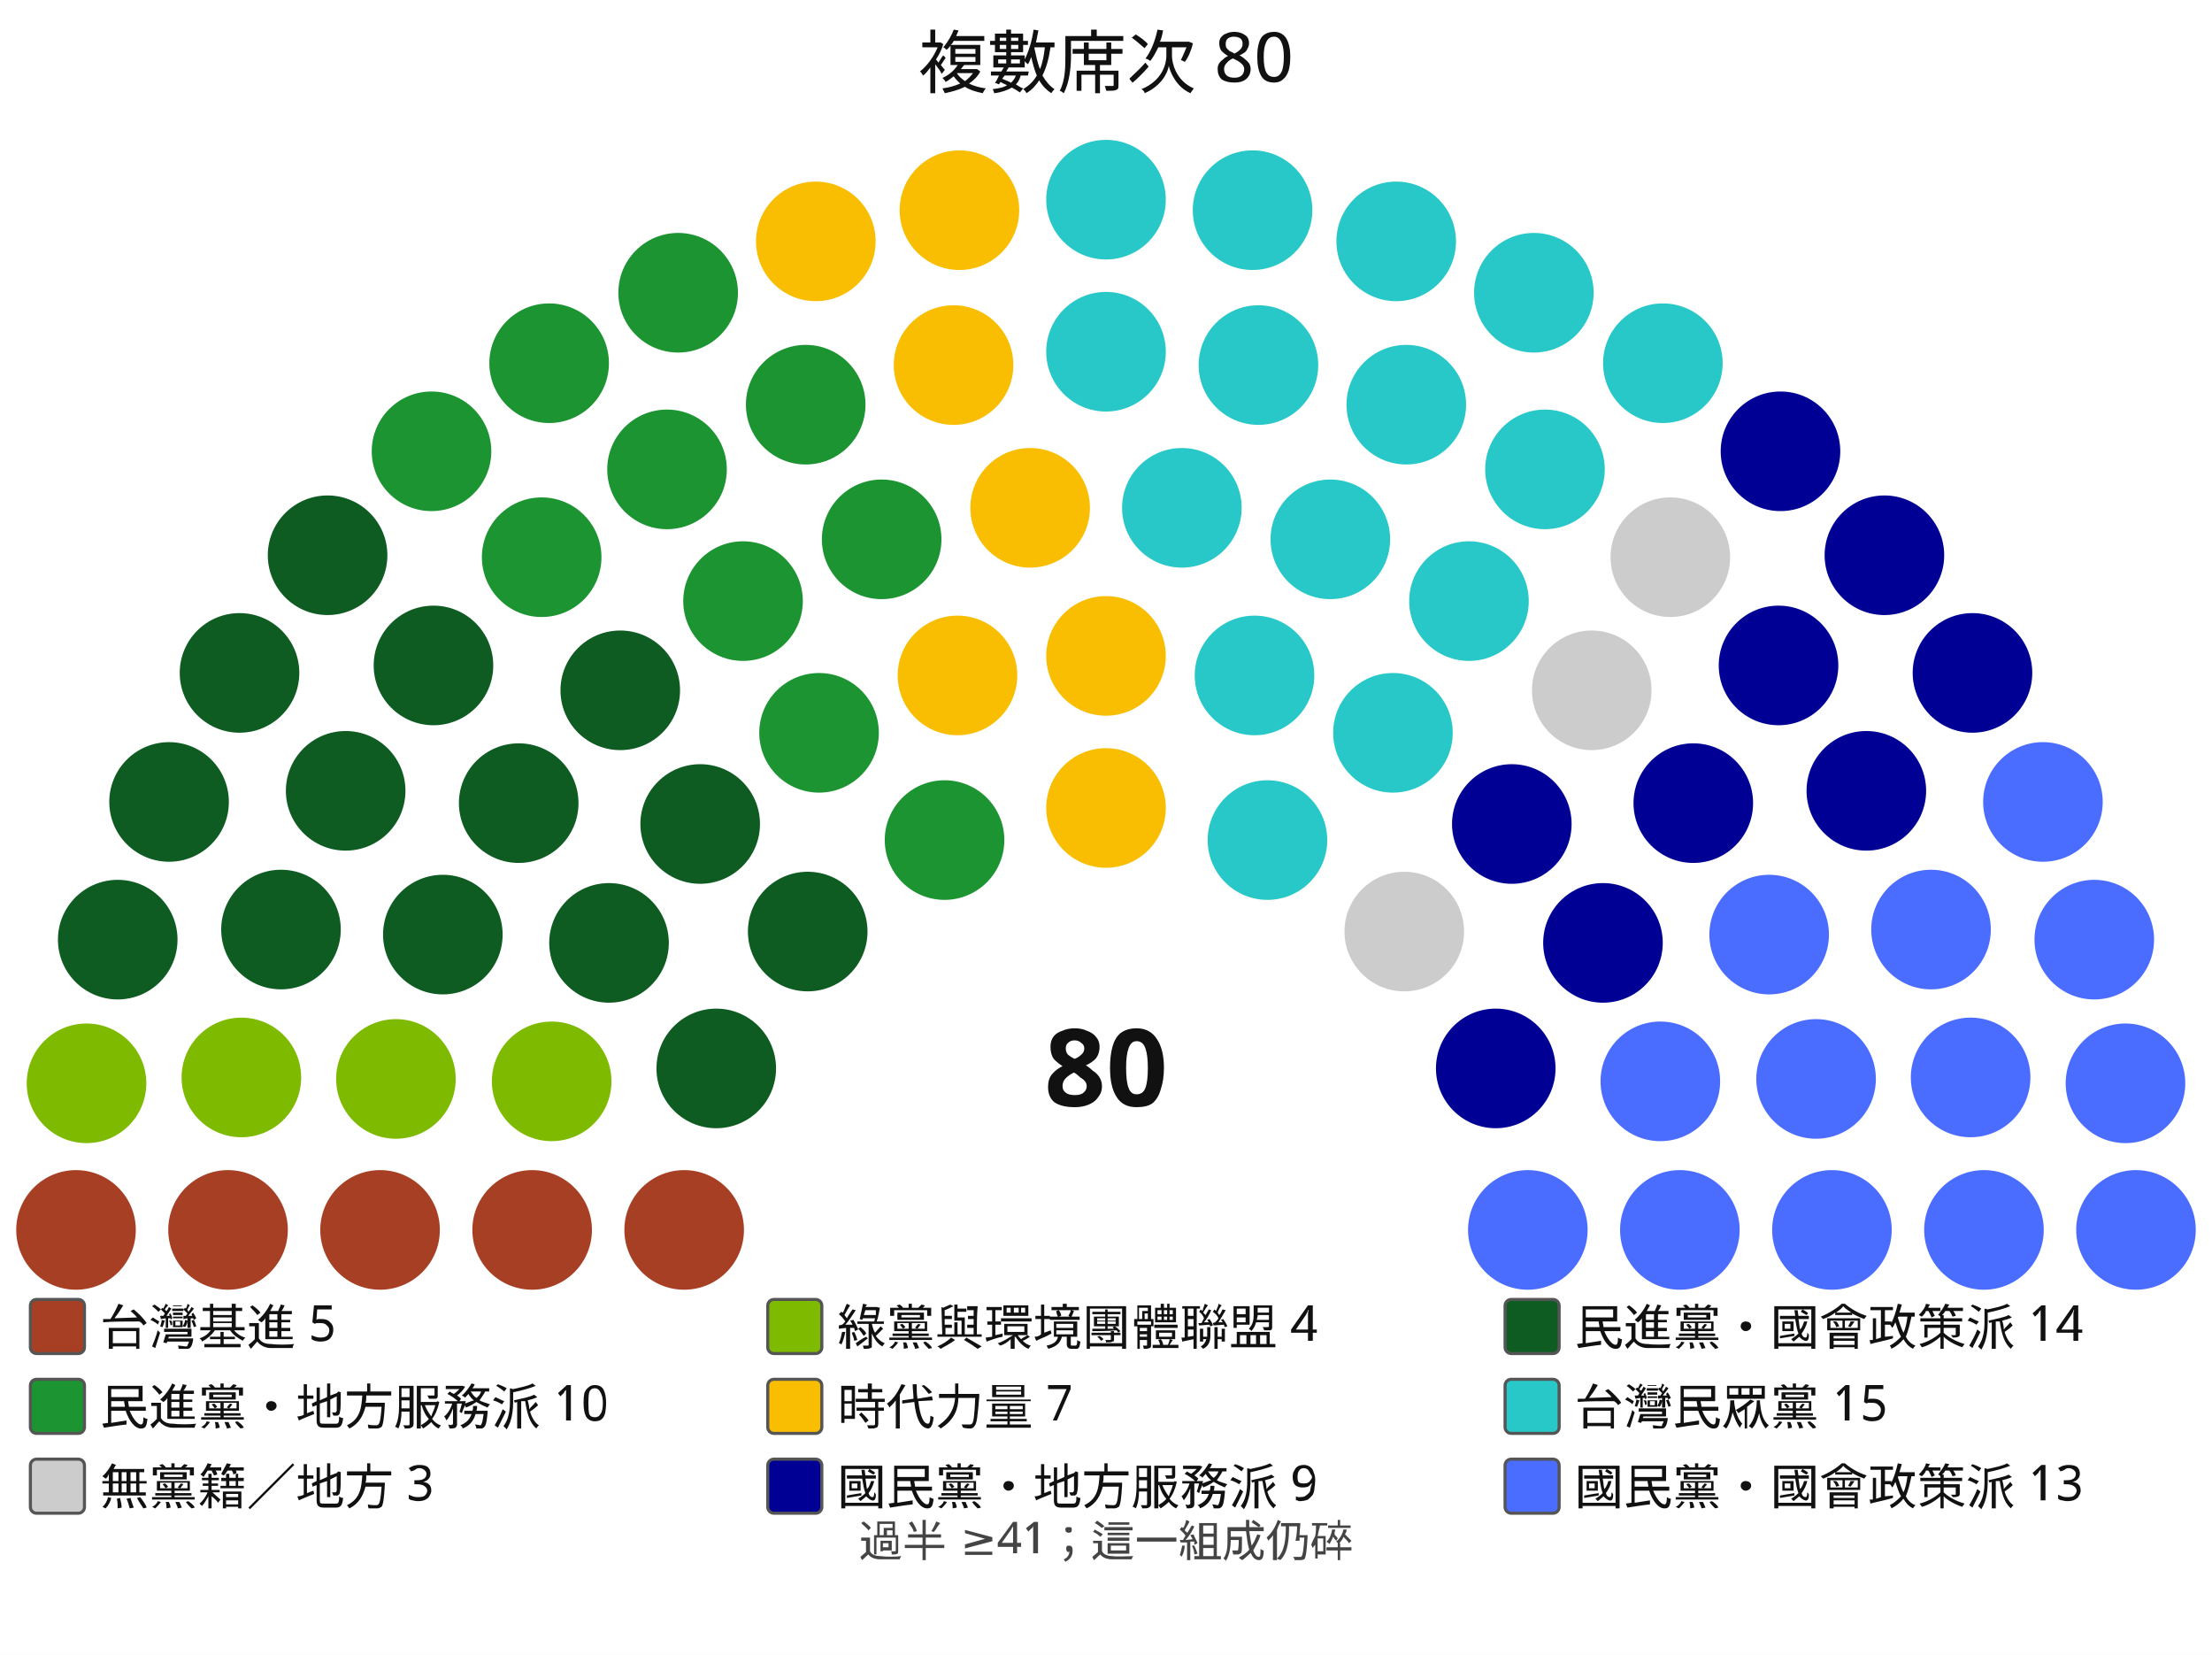
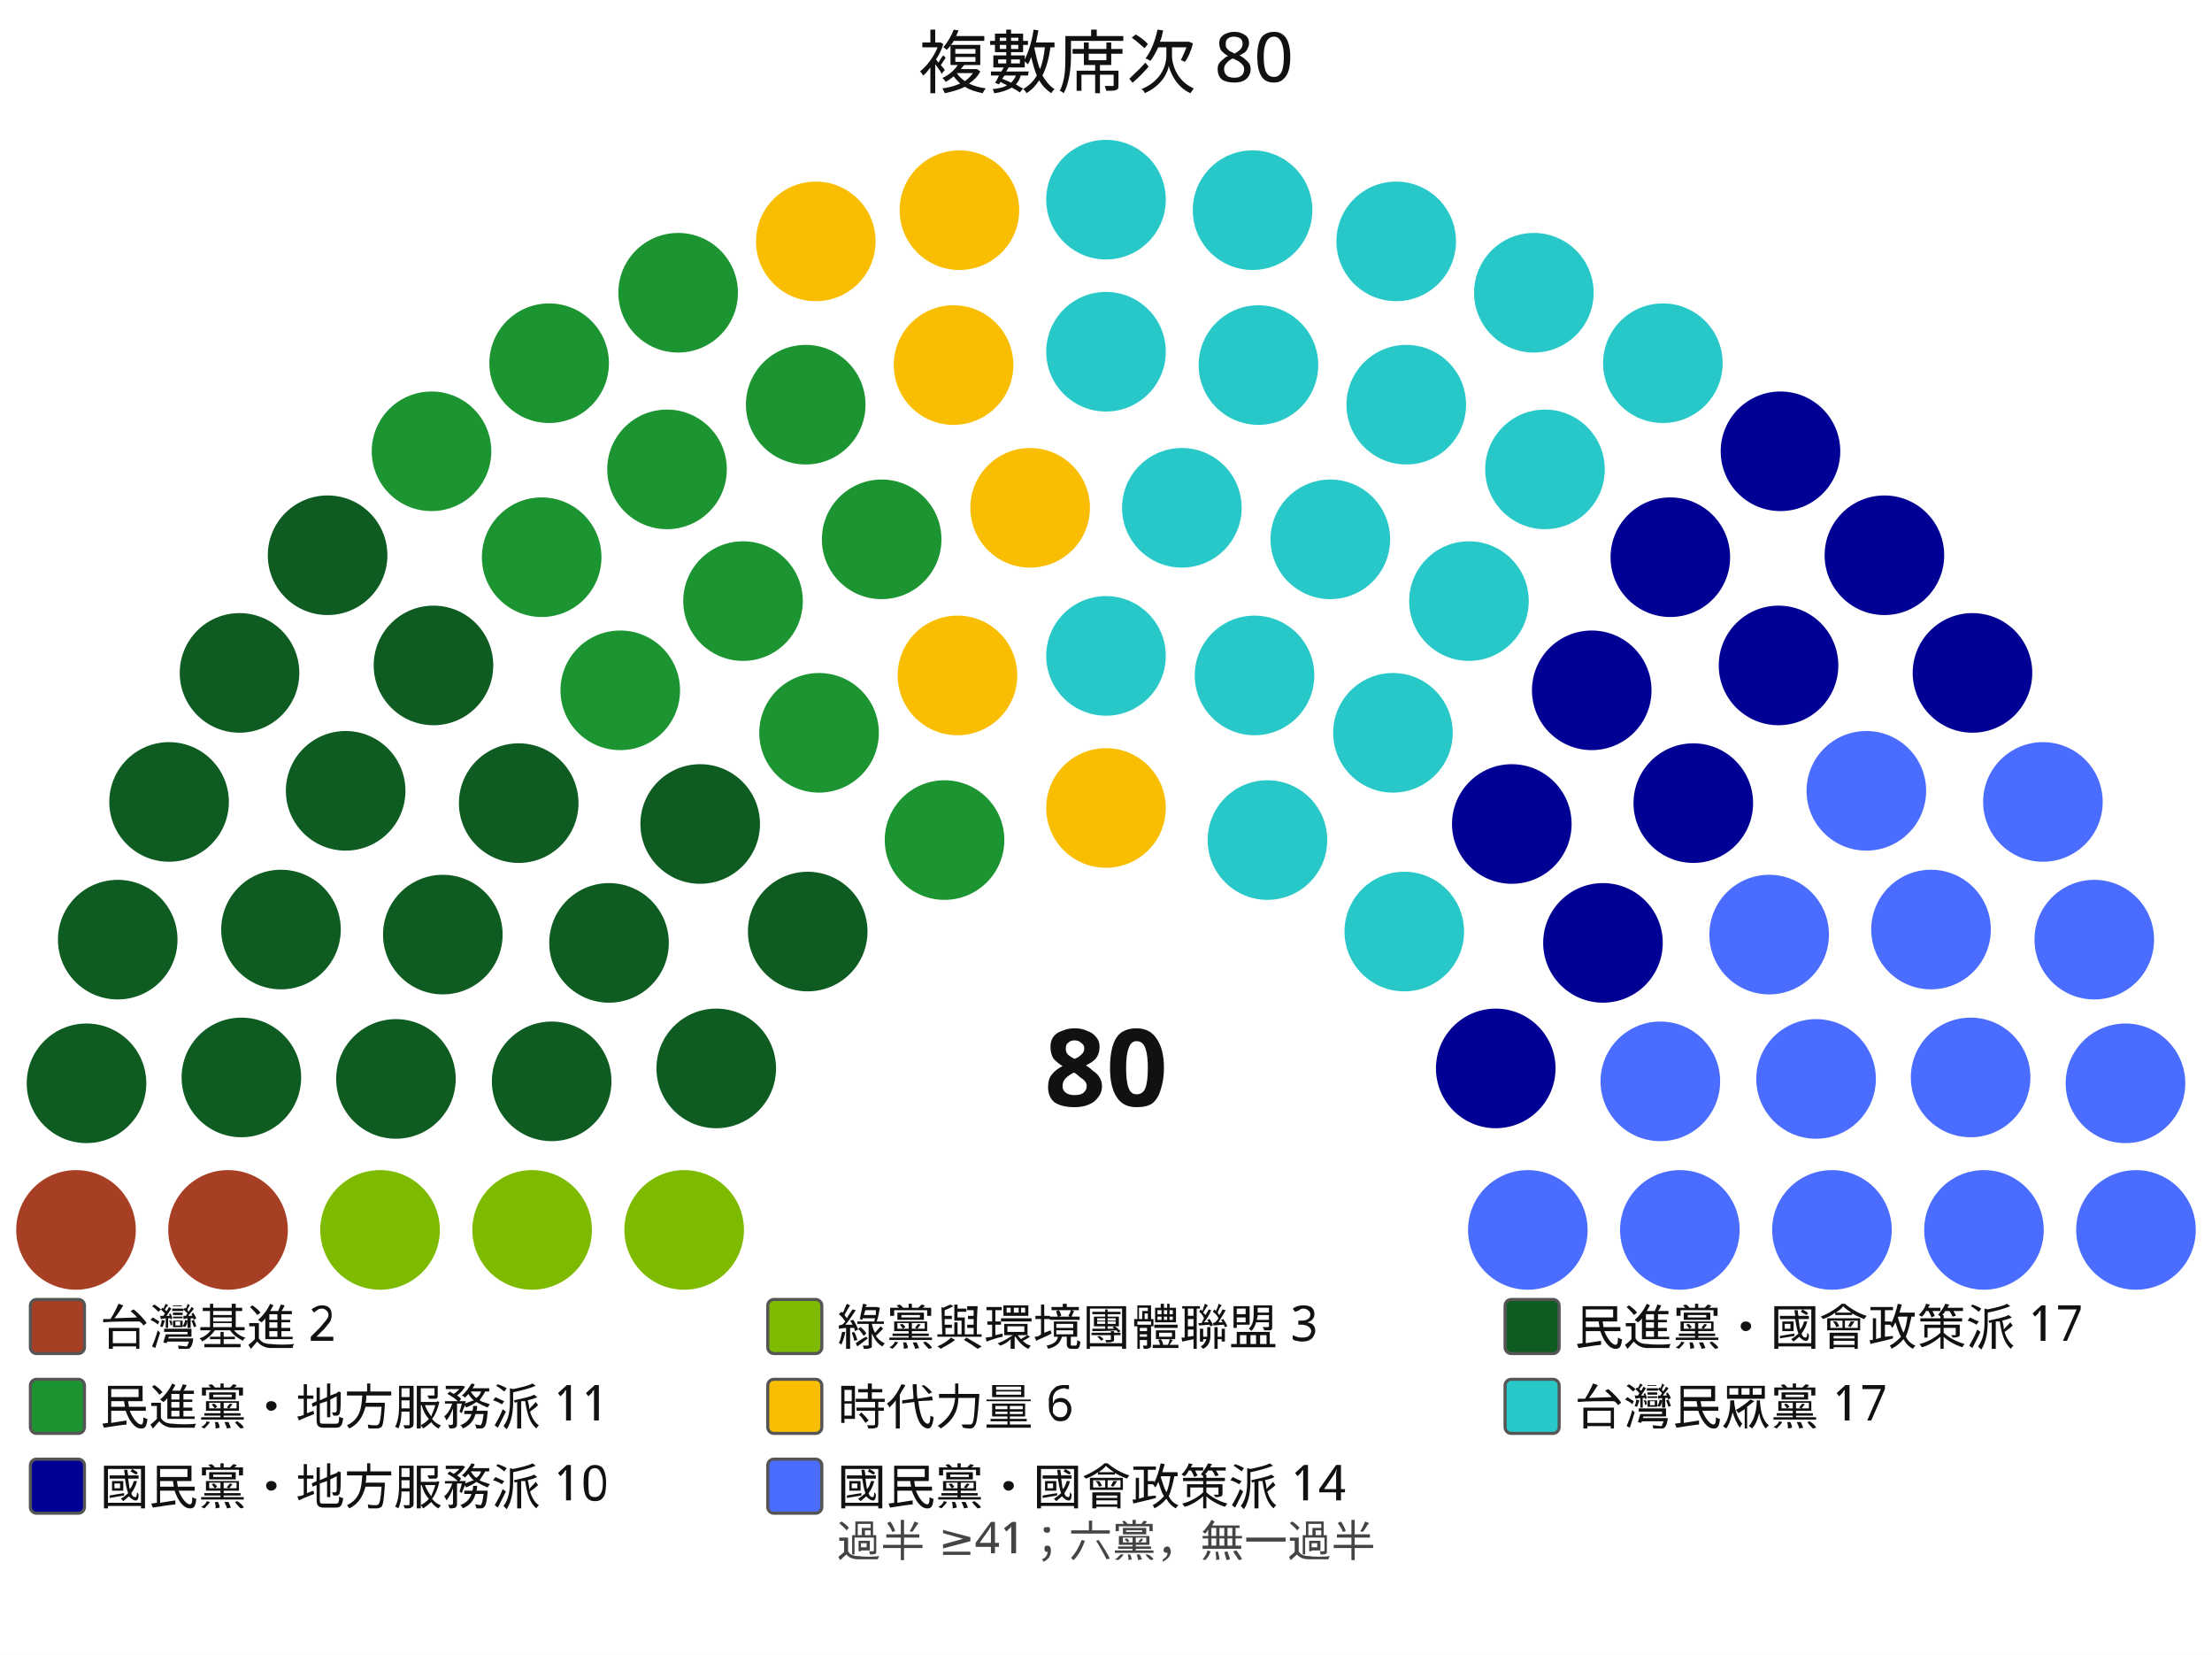
<svg xmlns="http://www.w3.org/2000/svg" viewBox="-21.476 -23.876 42.952 32.126" role="img" aria-label="複數席次 80">
  <rect x="-21.476" y="-23.876" width="42.952" height="32.126" fill="#ffffff" />
  <text x="0" y="-22.176" text-anchor="middle" font-family="Noto Sans, DejaVu Sans, sans-serif" font-size="1.35" fill="#111">複數席次 80</text>
  <circle cx="-20" cy="-0" r="1.181" fill="#A73F24" stroke="#ffffff" stroke-width="0.04" />
-   <circle cx="-19.796" cy="-2.846" r="1.181" fill="#7DBA00" stroke="#ffffff" stroke-width="0.04" />
+   <circle cx="-19.796" cy="-2.846" r="1.181" fill="#0E5C22" stroke="#ffffff" stroke-width="0.04" />
  <circle cx="-19.19" cy="-5.635" r="1.181" fill="#0E5C22" stroke="#ffffff" stroke-width="0.04" />
  <circle cx="-18.193" cy="-8.308" r="1.181" fill="#0E5C22" stroke="#ffffff" stroke-width="0.04" />
  <circle cx="-16.825" cy="-10.813" r="1.181" fill="#0E5C22" stroke="#ffffff" stroke-width="0.04" />
  <circle cx="-15.115" cy="-13.097" r="1.181" fill="#0E5C22" stroke="#ffffff" stroke-width="0.04" />
  <circle cx="-13.097" cy="-15.115" r="1.181" fill="#1B9431" stroke="#ffffff" stroke-width="0.04" />
  <circle cx="-10.813" cy="-16.825" r="1.181" fill="#1B9431" stroke="#ffffff" stroke-width="0.04" />
  <circle cx="-8.308" cy="-18.193" r="1.181" fill="#1B9431" stroke="#ffffff" stroke-width="0.04" />
  <circle cx="-5.635" cy="-19.19" r="1.181" fill="#F9BE01" stroke="#ffffff" stroke-width="0.04" />
  <circle cx="-2.846" cy="-19.796" r="1.181" fill="#F9BE01" stroke="#ffffff" stroke-width="0.04" />
  <circle cx="0" cy="-20" r="1.181" fill="#28C8C8" stroke="#ffffff" stroke-width="0.04" />
  <circle cx="2.846" cy="-19.796" r="1.181" fill="#28C8C8" stroke="#ffffff" stroke-width="0.04" />
  <circle cx="5.635" cy="-19.19" r="1.181" fill="#28C8C8" stroke="#ffffff" stroke-width="0.04" />
  <circle cx="8.308" cy="-18.193" r="1.181" fill="#28C8C8" stroke="#ffffff" stroke-width="0.04" />
  <circle cx="10.813" cy="-16.825" r="1.181" fill="#28C8C8" stroke="#ffffff" stroke-width="0.04" />
  <circle cx="13.097" cy="-15.115" r="1.181" fill="#000095" stroke="#ffffff" stroke-width="0.04" />
  <circle cx="15.115" cy="-13.097" r="1.181" fill="#000095" stroke="#ffffff" stroke-width="0.04" />
  <circle cx="16.825" cy="-10.813" r="1.181" fill="#000095" stroke="#ffffff" stroke-width="0.04" />
  <circle cx="18.193" cy="-8.308" r="1.181" fill="#4A6CFF" stroke="#ffffff" stroke-width="0.04" />
  <circle cx="19.19" cy="-5.635" r="1.181" fill="#4A6CFF" stroke="#ffffff" stroke-width="0.04" />
  <circle cx="19.796" cy="-2.846" r="1.181" fill="#4A6CFF" stroke="#ffffff" stroke-width="0.04" />
  <circle cx="20" cy="0" r="1.181" fill="#4A6CFF" stroke="#ffffff" stroke-width="0.04" />
  <circle cx="-17.048" cy="-0" r="1.181" fill="#A73F24" stroke="#ffffff" stroke-width="0.04" />
-   <circle cx="-16.789" cy="-2.96" r="1.181" fill="#7DBA00" stroke="#ffffff" stroke-width="0.04" />
+   <circle cx="-16.789" cy="-2.96" r="1.181" fill="#0E5C22" stroke="#ffffff" stroke-width="0.04" />
  <circle cx="-16.02" cy="-5.831" r="1.181" fill="#0E5C22" stroke="#ffffff" stroke-width="0.04" />
  <circle cx="-14.764" cy="-8.524" r="1.181" fill="#0E5C22" stroke="#ffffff" stroke-width="0.04" />
  <circle cx="-13.059" cy="-10.958" r="1.181" fill="#0E5C22" stroke="#ffffff" stroke-width="0.04" />
  <circle cx="-10.958" cy="-13.059" r="1.181" fill="#1B9431" stroke="#ffffff" stroke-width="0.04" />
  <circle cx="-8.524" cy="-14.764" r="1.181" fill="#1B9431" stroke="#ffffff" stroke-width="0.04" />
  <circle cx="-5.831" cy="-16.02" r="1.181" fill="#1B9431" stroke="#ffffff" stroke-width="0.04" />
  <circle cx="-2.96" cy="-16.789" r="1.181" fill="#F9BE01" stroke="#ffffff" stroke-width="0.04" />
  <circle cx="0" cy="-17.048" r="1.181" fill="#28C8C8" stroke="#ffffff" stroke-width="0.04" />
  <circle cx="2.96" cy="-16.789" r="1.181" fill="#28C8C8" stroke="#ffffff" stroke-width="0.04" />
  <circle cx="5.831" cy="-16.02" r="1.181" fill="#28C8C8" stroke="#ffffff" stroke-width="0.04" />
  <circle cx="8.524" cy="-14.764" r="1.181" fill="#28C8C8" stroke="#ffffff" stroke-width="0.04" />
-   <circle cx="10.958" cy="-13.059" r="1.181" fill="#CCCCCC" stroke="#ffffff" stroke-width="0.04" />
+   <circle cx="10.958" cy="-13.059" r="1.181" fill="#000095" stroke="#ffffff" stroke-width="0.04" />
  <circle cx="13.059" cy="-10.958" r="1.181" fill="#000095" stroke="#ffffff" stroke-width="0.04" />
-   <circle cx="14.764" cy="-8.524" r="1.181" fill="#000095" stroke="#ffffff" stroke-width="0.04" />
+   <circle cx="14.764" cy="-8.524" r="1.181" fill="#4A6CFF" stroke="#ffffff" stroke-width="0.04" />
  <circle cx="16.02" cy="-5.831" r="1.181" fill="#4A6CFF" stroke="#ffffff" stroke-width="0.04" />
  <circle cx="16.789" cy="-2.96" r="1.181" fill="#4A6CFF" stroke="#ffffff" stroke-width="0.04" />
  <circle cx="17.048" cy="0" r="1.181" fill="#4A6CFF" stroke="#ffffff" stroke-width="0.04" />
-   <circle cx="-14.096" cy="-0" r="1.181" fill="#A73F24" stroke="#ffffff" stroke-width="0.04" />
-   <circle cx="-13.788" cy="-2.931" r="1.181" fill="#7DBA00" stroke="#ffffff" stroke-width="0.04" />
+   <circle cx="-14.096" cy="-0" r="1.181" fill="#7DBA00" stroke="#ffffff" stroke-width="0.04" />
+   <circle cx="-13.788" cy="-2.931" r="1.181" fill="#0E5C22" stroke="#ffffff" stroke-width="0.04" />
  <circle cx="-12.877" cy="-5.733" r="1.181" fill="#0E5C22" stroke="#ffffff" stroke-width="0.04" />
  <circle cx="-11.404" cy="-8.285" r="1.181" fill="#0E5C22" stroke="#ffffff" stroke-width="0.04" />
-   <circle cx="-9.432" cy="-10.475" r="1.181" fill="#0E5C22" stroke="#ffffff" stroke-width="0.04" />
+   <circle cx="-9.432" cy="-10.475" r="1.181" fill="#1B9431" stroke="#ffffff" stroke-width="0.04" />
  <circle cx="-7.048" cy="-12.207" r="1.181" fill="#1B9431" stroke="#ffffff" stroke-width="0.04" />
  <circle cx="-4.356" cy="-13.406" r="1.181" fill="#1B9431" stroke="#ffffff" stroke-width="0.04" />
  <circle cx="-1.473" cy="-14.018" r="1.181" fill="#F9BE01" stroke="#ffffff" stroke-width="0.04" />
  <circle cx="1.473" cy="-14.018" r="1.181" fill="#28C8C8" stroke="#ffffff" stroke-width="0.04" />
  <circle cx="4.356" cy="-13.406" r="1.181" fill="#28C8C8" stroke="#ffffff" stroke-width="0.04" />
  <circle cx="7.048" cy="-12.207" r="1.181" fill="#28C8C8" stroke="#ffffff" stroke-width="0.04" />
-   <circle cx="9.432" cy="-10.475" r="1.181" fill="#CCCCCC" stroke="#ffffff" stroke-width="0.04" />
+   <circle cx="9.432" cy="-10.475" r="1.181" fill="#000095" stroke="#ffffff" stroke-width="0.04" />
  <circle cx="11.404" cy="-8.285" r="1.181" fill="#000095" stroke="#ffffff" stroke-width="0.04" />
  <circle cx="12.877" cy="-5.733" r="1.181" fill="#4A6CFF" stroke="#ffffff" stroke-width="0.04" />
  <circle cx="13.788" cy="-2.931" r="1.181" fill="#4A6CFF" stroke="#ffffff" stroke-width="0.04" />
  <circle cx="14.096" cy="0" r="1.181" fill="#4A6CFF" stroke="#ffffff" stroke-width="0.04" />
-   <circle cx="-11.143" cy="-0" r="1.181" fill="#A73F24" stroke="#ffffff" stroke-width="0.04" />
-   <circle cx="-10.764" cy="-2.884" r="1.181" fill="#7DBA00" stroke="#ffffff" stroke-width="0.04" />
+   <circle cx="-11.143" cy="-0" r="1.181" fill="#7DBA00" stroke="#ffffff" stroke-width="0.04" />
+   <circle cx="-10.764" cy="-2.884" r="1.181" fill="#0E5C22" stroke="#ffffff" stroke-width="0.04" />
  <circle cx="-9.65" cy="-5.572" r="1.181" fill="#0E5C22" stroke="#ffffff" stroke-width="0.04" />
  <circle cx="-7.88" cy="-7.88" r="1.181" fill="#0E5C22" stroke="#ffffff" stroke-width="0.04" />
  <circle cx="-5.572" cy="-9.65" r="1.181" fill="#1B9431" stroke="#ffffff" stroke-width="0.04" />
  <circle cx="-2.884" cy="-10.764" r="1.181" fill="#F9BE01" stroke="#ffffff" stroke-width="0.04" />
-   <circle cx="-0" cy="-11.143" r="1.181" fill="#F9BE01" stroke="#ffffff" stroke-width="0.04" />
+   <circle cx="-0" cy="-11.143" r="1.181" fill="#28C8C8" stroke="#ffffff" stroke-width="0.04" />
  <circle cx="2.884" cy="-10.764" r="1.181" fill="#28C8C8" stroke="#ffffff" stroke-width="0.04" />
  <circle cx="5.572" cy="-9.65" r="1.181" fill="#28C8C8" stroke="#ffffff" stroke-width="0.04" />
  <circle cx="7.88" cy="-7.88" r="1.181" fill="#000095" stroke="#ffffff" stroke-width="0.04" />
  <circle cx="9.65" cy="-5.572" r="1.181" fill="#000095" stroke="#ffffff" stroke-width="0.04" />
  <circle cx="10.764" cy="-2.884" r="1.181" fill="#4A6CFF" stroke="#ffffff" stroke-width="0.04" />
  <circle cx="11.143" cy="-0" r="1.181" fill="#4A6CFF" stroke="#ffffff" stroke-width="0.04" />
-   <circle cx="-8.191" cy="-0" r="1.181" fill="#A73F24" stroke="#ffffff" stroke-width="0.04" />
+   <circle cx="-8.191" cy="-0" r="1.181" fill="#7DBA00" stroke="#ffffff" stroke-width="0.04" />
  <circle cx="-7.568" cy="-3.135" r="1.181" fill="#0E5C22" stroke="#ffffff" stroke-width="0.04" />
  <circle cx="-5.792" cy="-5.792" r="1.181" fill="#0E5C22" stroke="#ffffff" stroke-width="0.04" />
  <circle cx="-3.135" cy="-7.568" r="1.181" fill="#1B9431" stroke="#ffffff" stroke-width="0.04" />
  <circle cx="0" cy="-8.191" r="1.181" fill="#F9BE01" stroke="#ffffff" stroke-width="0.04" />
  <circle cx="3.135" cy="-7.568" r="1.181" fill="#28C8C8" stroke="#ffffff" stroke-width="0.04" />
-   <circle cx="5.792" cy="-5.792" r="1.181" fill="#CCCCCC" stroke="#ffffff" stroke-width="0.04" />
+   <circle cx="5.792" cy="-5.792" r="1.181" fill="#28C8C8" stroke="#ffffff" stroke-width="0.04" />
  <circle cx="7.568" cy="-3.135" r="1.181" fill="#000095" stroke="#ffffff" stroke-width="0.04" />
  <circle cx="8.191" cy="0" r="1.181" fill="#4A6CFF" stroke="#ffffff" stroke-width="0.04" />
  <text x="0" y="-2.400" text-anchor="middle" font-family="Noto Sans, DejaVu Sans, sans-serif" font-size="2.1" font-weight="700" fill="#111">80</text>
  <rect x="-20.886" y="1.350" width="1.05" height="1.05" fill="#A73F24" stroke="#555" stroke-width="0.06" rx="0.12" />
-   <text x="-19.536" y="2.230" font-family="Noto Sans, DejaVu Sans, sans-serif" font-size="0.95" fill="#111">台灣基進 5</text>
+   <text x="-19.536" y="2.230" font-family="Noto Sans, DejaVu Sans, sans-serif" font-size="0.95" fill="#111">台灣基進 2</text>
  <rect x="-6.568" y="1.350" width="1.05" height="1.05" fill="#7DBA00" stroke="#555" stroke-width="0.06" rx="0.12" />
-   <text x="-5.218" y="2.230" font-family="Noto Sans, DejaVu Sans, sans-serif" font-size="0.95" fill="#111">綠黨與環境團體聯盟 4</text>
+   <text x="-5.218" y="2.230" font-family="Noto Sans, DejaVu Sans, sans-serif" font-size="0.95" fill="#111">綠黨與環境團體聯盟 3</text>
  <rect x="7.749" y="1.350" width="1.05" height="1.05" fill="#0E5C22" stroke="#555" stroke-width="0.06" rx="0.12" />
-   <text x="9.099" y="2.230" font-family="Noto Sans, DejaVu Sans, sans-serif" font-size="0.95" fill="#111">民進黨・國會政策派 14</text>
+   <text x="9.099" y="2.230" font-family="Noto Sans, DejaVu Sans, sans-serif" font-size="0.95" fill="#111">民進黨・國會政策派 17</text>
  <rect x="-20.886" y="2.900" width="1.05" height="1.05" fill="#1B9431" stroke="#555" stroke-width="0.06" rx="0.12" />
-   <text x="-19.536" y="3.780" font-family="Noto Sans, DejaVu Sans, sans-serif" font-size="0.95" fill="#111">民進黨・地方服務派 10</text>
+   <text x="-19.536" y="3.780" font-family="Noto Sans, DejaVu Sans, sans-serif" font-size="0.95" fill="#111">民進黨・地方服務派 11</text>
  <rect x="-6.568" y="2.900" width="1.05" height="1.05" fill="#F9BE01" stroke="#555" stroke-width="0.06" rx="0.12" />
-   <text x="-5.218" y="3.780" font-family="Noto Sans, DejaVu Sans, sans-serif" font-size="0.95" fill="#111">時代力量 7</text>
+   <text x="-5.218" y="3.780" font-family="Noto Sans, DejaVu Sans, sans-serif" font-size="0.95" fill="#111">時代力量 6</text>
  <rect x="7.749" y="2.900" width="1.05" height="1.05" fill="#28C8C8" stroke="#555" stroke-width="0.06" rx="0.12" />
-   <text x="9.099" y="3.780" font-family="Noto Sans, DejaVu Sans, sans-serif" font-size="0.95" fill="#111">台灣民眾黨 15</text>
-   <rect x="-20.886" y="4.450" width="1.05" height="1.05" fill="#CCCCCC" stroke="#555" stroke-width="0.06" rx="0.12" />
-   <text x="-19.536" y="5.330" font-family="Noto Sans, DejaVu Sans, sans-serif" font-size="0.95" fill="#111">無黨籍／地方 3</text>
-   <rect x="-6.568" y="4.450" width="1.05" height="1.05" fill="#000095" stroke="#555" stroke-width="0.06" rx="0.12" />
-   <text x="-5.218" y="5.330" font-family="Noto Sans, DejaVu Sans, sans-serif" font-size="0.95" fill="#111">國民黨・地方服務派 9</text>
-   <rect x="7.749" y="4.450" width="1.05" height="1.05" fill="#4A6CFF" stroke="#555" stroke-width="0.06" rx="0.12" />
-   <text x="9.099" y="5.330" font-family="Noto Sans, DejaVu Sans, sans-serif" font-size="0.95" fill="#111">國民黨・國會政策派 13</text>
-   <text x="0" y="6.350" text-anchor="middle" font-family="Noto Sans, DejaVu Sans, sans-serif" font-size="0.85" fill="#444">過半 ≥41；這一組成仍碎</text>
+   <text x="9.099" y="3.780" font-family="Noto Sans, DejaVu Sans, sans-serif" font-size="0.95" fill="#111">台灣民眾黨 17</text>
+   <rect x="-20.886" y="4.450" width="1.05" height="1.05" fill="#000095" stroke="#555" stroke-width="0.06" rx="0.12" />
+   <text x="-19.536" y="5.330" font-family="Noto Sans, DejaVu Sans, sans-serif" font-size="0.95" fill="#111">國民黨・地方服務派 10</text>
+   <rect x="-6.568" y="4.450" width="1.05" height="1.05" fill="#4A6CFF" stroke="#555" stroke-width="0.06" rx="0.12" />
+   <text x="-5.218" y="5.330" font-family="Noto Sans, DejaVu Sans, sans-serif" font-size="0.95" fill="#111">國民黨・國會政策派 14</text>
+   <text x="0" y="6.350" text-anchor="middle" font-family="Noto Sans, DejaVu Sans, sans-serif" font-size="0.85" fill="#444">過半 ≥41；六黨，無一過半</text>
</svg>
